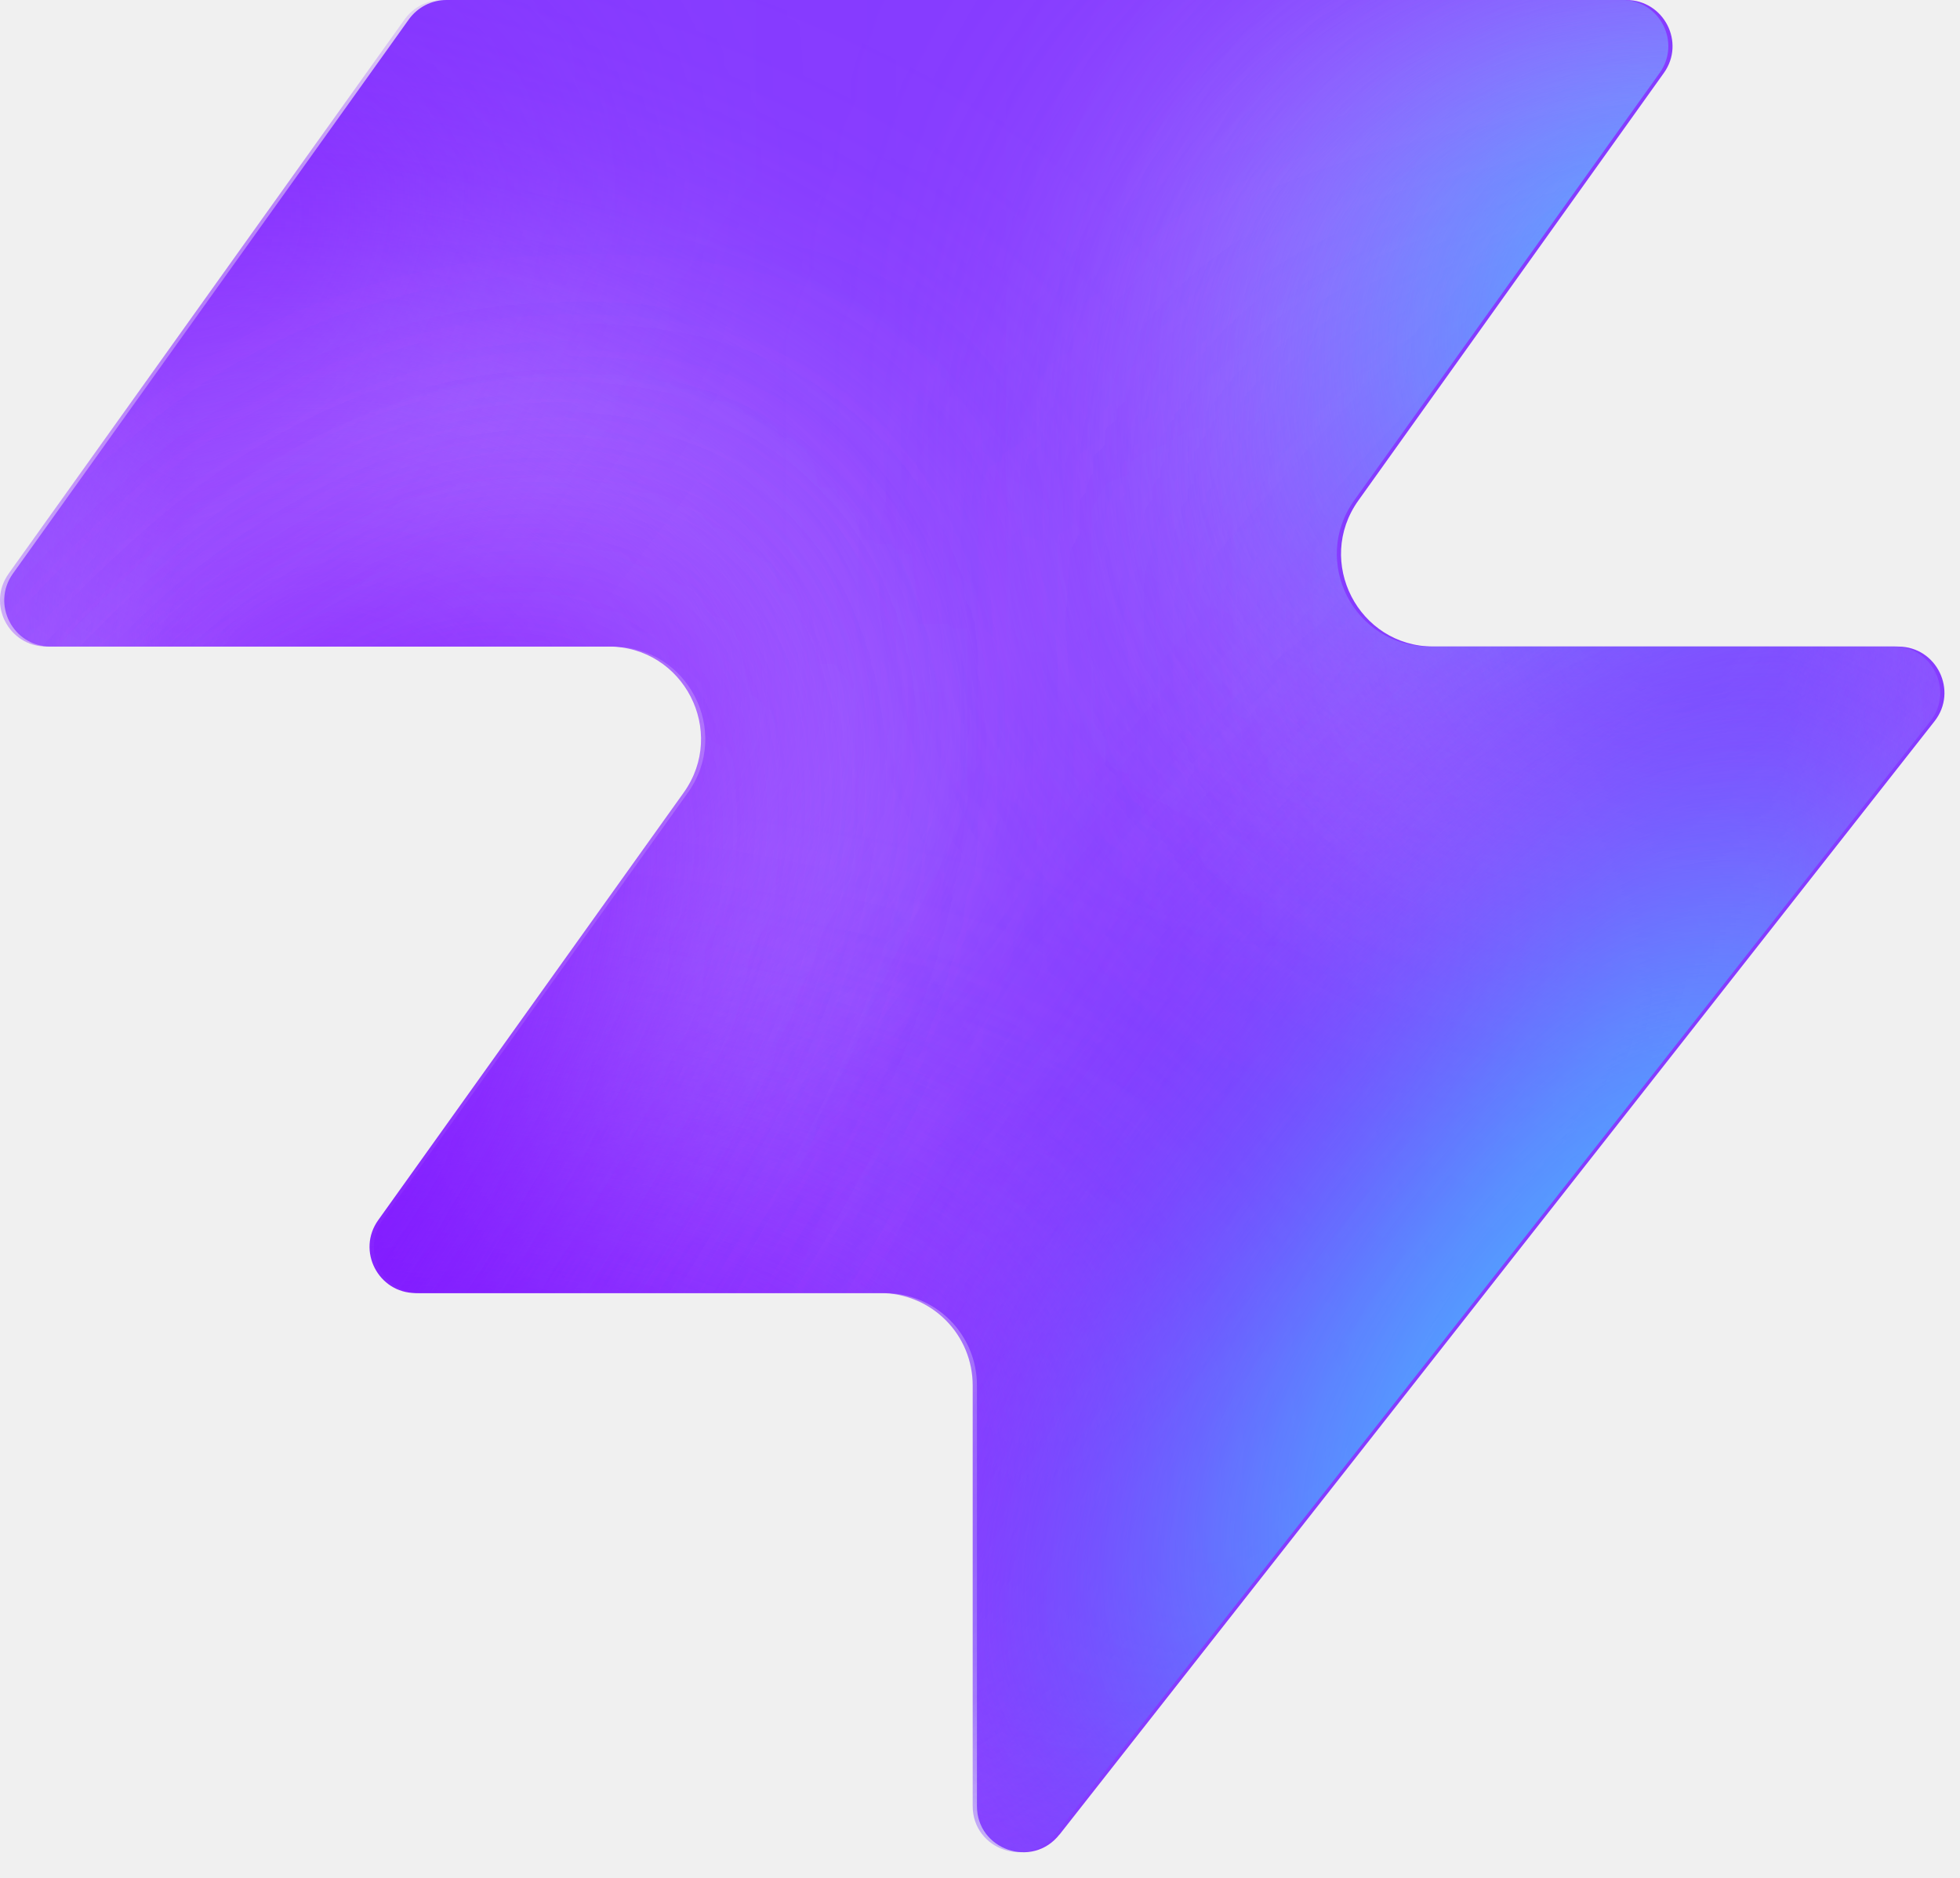
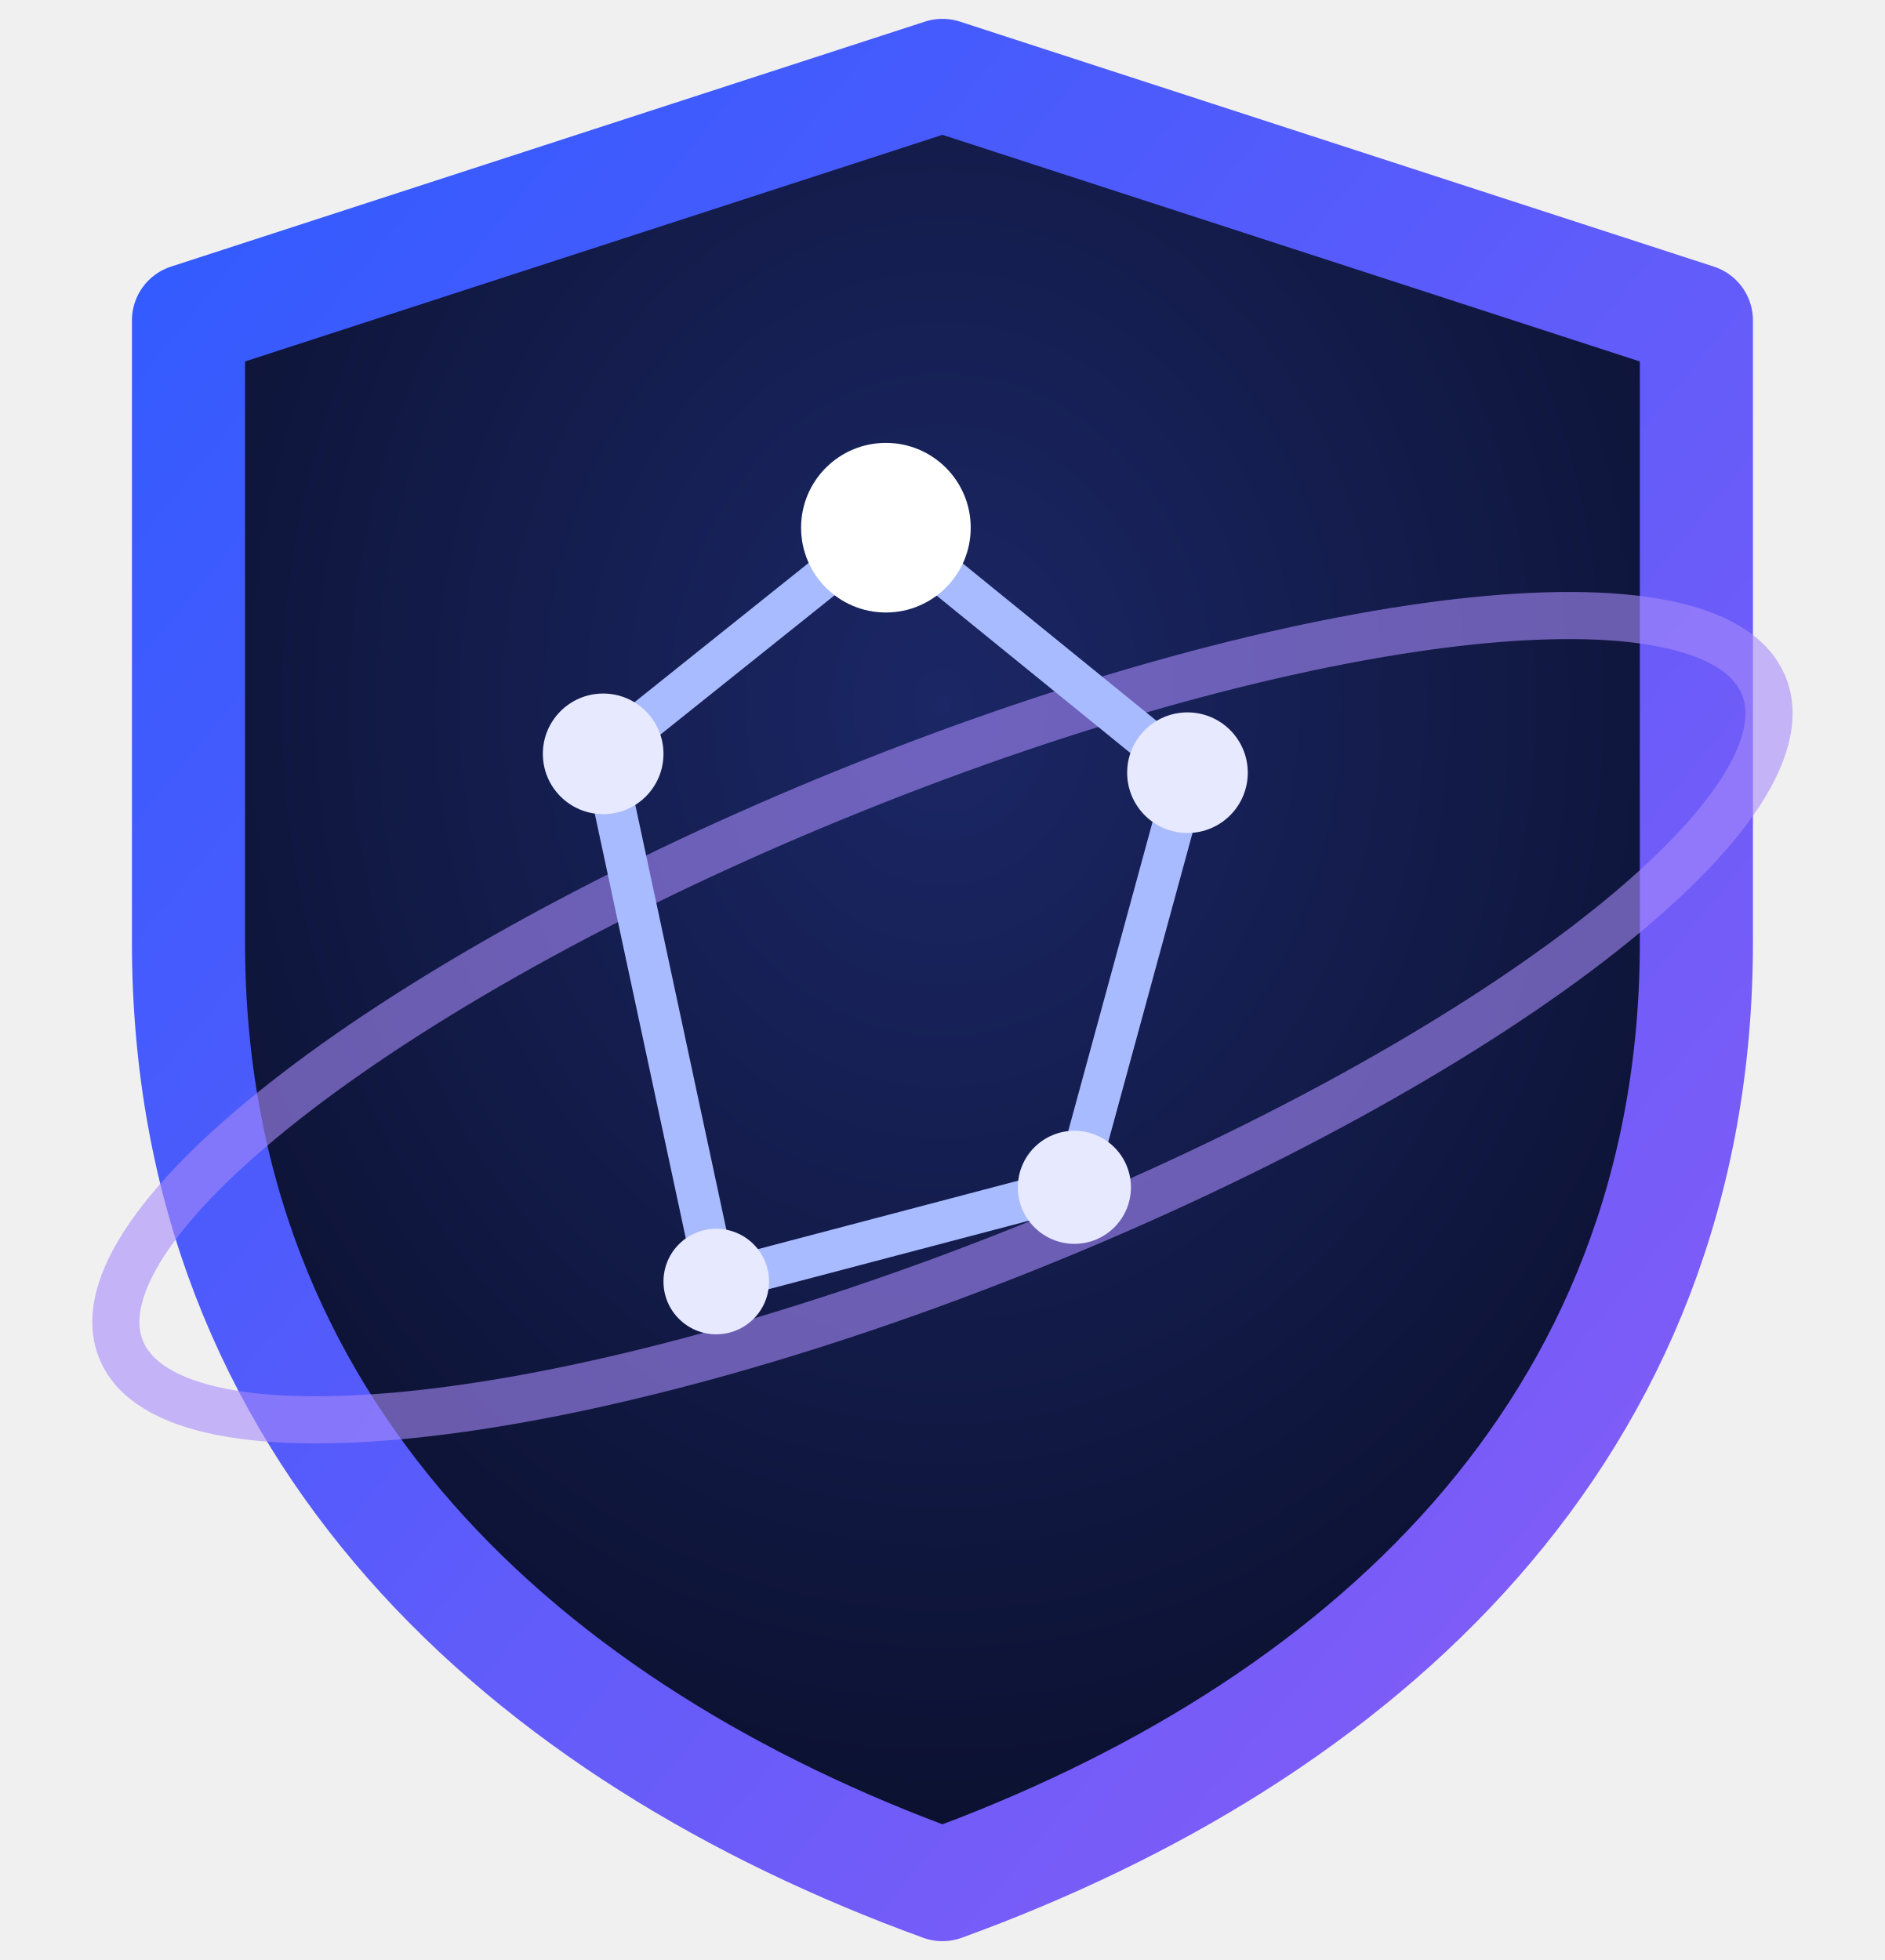
- <svg xmlns="http://www.w3.org/2000/svg" width="48" height="46" fill="none" viewBox="0 0 48 46">
-   <path fill="#863bff" d="M25.946 44.938c-.664.845-2.021.375-2.021-.698V33.937a2.26 2.26 0 0 0-2.262-2.262H10.287c-.92 0-1.456-1.04-.92-1.788l7.48-10.471c1.07-1.497 0-3.578-1.842-3.578H1.237c-.92 0-1.456-1.04-.92-1.788L10.013.474c.214-.297.556-.474.92-.474h28.894c.92 0 1.456 1.04.92 1.788l-7.48 10.471c-1.07 1.498 0 3.579 1.842 3.579h11.377c.943 0 1.473 1.088.89 1.83L25.947 44.94z" style="fill:#863bff;fill:color(display-p3 .525 .23 1);fill-opacity:1" />
-   <mask id="a" width="48" height="46" x="0" y="0" maskUnits="userSpaceOnUse" style="mask-type:alpha">
-     <path fill="#000" d="M25.842 44.938c-.664.844-2.021.375-2.021-.698V33.937a2.26 2.26 0 0 0-2.262-2.262H10.183c-.92 0-1.456-1.04-.92-1.788l7.48-10.471c1.07-1.498 0-3.579-1.842-3.579H1.133c-.92 0-1.456-1.04-.92-1.787L9.91.473c.214-.297.556-.474.92-.474h28.894c.92 0 1.456 1.04.92 1.788l-7.48 10.471c-1.07 1.498 0 3.578 1.842 3.578h11.377c.943 0 1.473 1.088.89 1.832L25.843 44.94z" style="fill:#000;fill-opacity:1" />
-   </mask>
-   <g mask="url(#a)">
-     <g filter="url(#b)">
-       <ellipse cx="5.508" cy="14.704" fill="#ede6ff" rx="5.508" ry="14.704" style="fill:#ede6ff;fill:color(display-p3 .927 .903 1);fill-opacity:1" transform="matrix(.00324 1 1 -.00324 -4.47 31.516)" />
-     </g>
-     <g filter="url(#c)">
-       <ellipse cx="10.399" cy="29.851" fill="#ede6ff" rx="10.399" ry="29.851" style="fill:#ede6ff;fill:color(display-p3 .927 .903 1);fill-opacity:1" transform="matrix(.00324 1 1 -.00324 -39.328 7.883)" />
-     </g>
-     <g filter="url(#d)">
-       <ellipse cx="5.508" cy="30.487" fill="#7e14ff" rx="5.508" ry="30.487" style="fill:#7e14ff;fill:color(display-p3 .492 .077 1);fill-opacity:1" transform="rotate(89.814 -25.913 -14.639)scale(1 -1)" />
-     </g>
-     <g filter="url(#e)">
-       <ellipse cx="5.508" cy="30.599" fill="#7e14ff" rx="5.508" ry="30.599" style="fill:#7e14ff;fill:color(display-p3 .492 .077 1);fill-opacity:1" transform="rotate(89.814 -32.644 -3.334)scale(1 -1)" />
-     </g>
-     <g filter="url(#f)">
-       <ellipse cx="5.508" cy="30.599" fill="#7e14ff" rx="5.508" ry="30.599" style="fill:#7e14ff;fill:color(display-p3 .492 .077 1);fill-opacity:1" transform="matrix(.00324 1 1 -.00324 -34.34 30.47)" />
-     </g>
-     <g filter="url(#g)">
-       <ellipse cx="14.072" cy="22.078" fill="#ede6ff" rx="14.072" ry="22.078" style="fill:#ede6ff;fill:color(display-p3 .927 .903 1);fill-opacity:1" transform="rotate(93.35 24.506 48.493)scale(-1 1)" />
-     </g>
-     <g filter="url(#h)">
-       <ellipse cx="3.47" cy="21.501" fill="#7e14ff" rx="3.47" ry="21.501" style="fill:#7e14ff;fill:color(display-p3 .492 .077 1);fill-opacity:1" transform="rotate(89.009 28.708 47.59)scale(-1 1)" />
-     </g>
-     <g filter="url(#i)">
-       <ellipse cx="3.47" cy="21.501" fill="#7e14ff" rx="3.47" ry="21.501" style="fill:#7e14ff;fill:color(display-p3 .492 .077 1);fill-opacity:1" transform="rotate(89.009 28.708 47.59)scale(-1 1)" />
-     </g>
-     <g filter="url(#j)">
-       <ellipse cx=".387" cy="8.972" fill="#7e14ff" rx="4.407" ry="29.108" style="fill:#7e14ff;fill:color(display-p3 .492 .077 1);fill-opacity:1" transform="rotate(39.51 .387 8.972)" />
-     </g>
-     <g filter="url(#k)">
-       <ellipse cx="47.523" cy="-6.092" fill="#7e14ff" rx="4.407" ry="29.108" style="fill:#7e14ff;fill:color(display-p3 .492 .077 1);fill-opacity:1" transform="rotate(37.892 47.523 -6.092)" />
-     </g>
-     <g filter="url(#l)">
-       <ellipse cx="41.412" cy="6.333" fill="#47bfff" rx="5.971" ry="9.665" style="fill:#47bfff;fill:color(display-p3 .28 .748 1);fill-opacity:1" transform="rotate(37.892 41.412 6.333)" />
-     </g>
-     <g filter="url(#m)">
-       <ellipse cx="-1.879" cy="38.332" fill="#7e14ff" rx="4.407" ry="29.108" style="fill:#7e14ff;fill:color(display-p3 .492 .077 1);fill-opacity:1" transform="rotate(37.892 -1.88 38.332)" />
-     </g>
-     <g filter="url(#n)">
-       <ellipse cx="-1.879" cy="38.332" fill="#7e14ff" rx="4.407" ry="29.108" style="fill:#7e14ff;fill:color(display-p3 .492 .077 1);fill-opacity:1" transform="rotate(37.892 -1.88 38.332)" />
-     </g>
-     <g filter="url(#o)">
-       <ellipse cx="35.651" cy="29.907" fill="#7e14ff" rx="4.407" ry="29.108" style="fill:#7e14ff;fill:color(display-p3 .492 .077 1);fill-opacity:1" transform="rotate(37.892 35.651 29.907)" />
-     </g>
-     <g filter="url(#p)">
-       <ellipse cx="38.418" cy="32.4" fill="#47bfff" rx="5.971" ry="15.297" style="fill:#47bfff;fill:color(display-p3 .28 .748 1);fill-opacity:1" transform="rotate(37.892 38.418 32.4)" />
-     </g>
+ <svg xmlns="http://www.w3.org/2000/svg" viewBox="0 0 100 104">
+   <defs>
+     <linearGradient id="b" x1="0" y1="0" x2="1" y2="1">
+       <stop offset="0" stop-color="#2f5bff" />
+       <stop offset="1" stop-color="#8b5cf6" />
+     </linearGradient>
+     <radialGradient id="f" cx="0.5" cy="0.35" r="0.75">
+       <stop offset="0" stop-color="#1b2766" />
+       <stop offset="1" stop-color="#080c24" />
+     </radialGradient>
+   </defs>
+   <path d="M50 4 L90 17 V50 C90 76 72 92 50 100 C28 92 10 76 10 50 V17 Z" fill="url(#f)" stroke="url(#b)" stroke-width="6" stroke-linejoin="round" />
+   <ellipse cx="50" cy="54" rx="47" ry="13" fill="none" stroke="#a78bfa" stroke-opacity="0.6" stroke-width="2.5" transform="rotate(-22 50 54)" />
+   <polyline points="32,40 47,28 63,41 57,63 38,68 32,40" fill="none" stroke="#a9bbff" stroke-width="2.2" />
+   <g fill="#e6e9ff">
+     <circle cx="32" cy="40" r="3.2" />
+     <circle cx="63" cy="41" r="3.2" />
+     <circle cx="57" cy="63" r="3" />
+     <circle cx="38" cy="68" r="2.8" />
  </g>
-   <defs>
-     <filter id="b" width="60.045" height="41.654" x="-19.77" y="16.149" color-interpolation-filters="sRGB" filterUnits="userSpaceOnUse">
-       <feFlood flood-opacity="0" result="BackgroundImageFix" />
-       <feBlend in="SourceGraphic" in2="BackgroundImageFix" result="shape" />
-       <feGaussianBlur result="effect1_foregroundBlur_2002_17158" stdDeviation="7.659" />
-     </filter>
-     <filter id="c" width="90.34" height="51.437" x="-54.613" y="-7.533" color-interpolation-filters="sRGB" filterUnits="userSpaceOnUse">
-       <feFlood flood-opacity="0" result="BackgroundImageFix" />
-       <feBlend in="SourceGraphic" in2="BackgroundImageFix" result="shape" />
-       <feGaussianBlur result="effect1_foregroundBlur_2002_17158" stdDeviation="7.659" />
-     </filter>
-     <filter id="d" width="79.355" height="29.4" x="-49.64" y="2.03" color-interpolation-filters="sRGB" filterUnits="userSpaceOnUse">
-       <feFlood flood-opacity="0" result="BackgroundImageFix" />
-       <feBlend in="SourceGraphic" in2="BackgroundImageFix" result="shape" />
-       <feGaussianBlur result="effect1_foregroundBlur_2002_17158" stdDeviation="4.596" />
-     </filter>
-     <filter id="e" width="79.579" height="29.4" x="-45.045" y="20.029" color-interpolation-filters="sRGB" filterUnits="userSpaceOnUse">
-       <feFlood flood-opacity="0" result="BackgroundImageFix" />
-       <feBlend in="SourceGraphic" in2="BackgroundImageFix" result="shape" />
-       <feGaussianBlur result="effect1_foregroundBlur_2002_17158" stdDeviation="4.596" />
-     </filter>
-     <filter id="f" width="79.579" height="29.4" x="-43.513" y="21.178" color-interpolation-filters="sRGB" filterUnits="userSpaceOnUse">
-       <feFlood flood-opacity="0" result="BackgroundImageFix" />
-       <feBlend in="SourceGraphic" in2="BackgroundImageFix" result="shape" />
-       <feGaussianBlur result="effect1_foregroundBlur_2002_17158" stdDeviation="4.596" />
-     </filter>
-     <filter id="g" width="74.749" height="58.852" x="15.756" y="-17.901" color-interpolation-filters="sRGB" filterUnits="userSpaceOnUse">
-       <feFlood flood-opacity="0" result="BackgroundImageFix" />
-       <feBlend in="SourceGraphic" in2="BackgroundImageFix" result="shape" />
-       <feGaussianBlur result="effect1_foregroundBlur_2002_17158" stdDeviation="7.659" />
-     </filter>
-     <filter id="h" width="61.377" height="25.362" x="23.548" y="2.284" color-interpolation-filters="sRGB" filterUnits="userSpaceOnUse">
-       <feFlood flood-opacity="0" result="BackgroundImageFix" />
-       <feBlend in="SourceGraphic" in2="BackgroundImageFix" result="shape" />
-       <feGaussianBlur result="effect1_foregroundBlur_2002_17158" stdDeviation="4.596" />
-     </filter>
-     <filter id="i" width="61.377" height="25.362" x="23.548" y="2.284" color-interpolation-filters="sRGB" filterUnits="userSpaceOnUse">
-       <feFlood flood-opacity="0" result="BackgroundImageFix" />
-       <feBlend in="SourceGraphic" in2="BackgroundImageFix" result="shape" />
-       <feGaussianBlur result="effect1_foregroundBlur_2002_17158" stdDeviation="4.596" />
-     </filter>
-     <filter id="j" width="56.045" height="63.649" x="-27.636" y="-22.853" color-interpolation-filters="sRGB" filterUnits="userSpaceOnUse">
-       <feFlood flood-opacity="0" result="BackgroundImageFix" />
-       <feBlend in="SourceGraphic" in2="BackgroundImageFix" result="shape" />
-       <feGaussianBlur result="effect1_foregroundBlur_2002_17158" stdDeviation="4.596" />
-     </filter>
-     <filter id="k" width="54.814" height="64.646" x="20.116" y="-38.415" color-interpolation-filters="sRGB" filterUnits="userSpaceOnUse">
-       <feFlood flood-opacity="0" result="BackgroundImageFix" />
-       <feBlend in="SourceGraphic" in2="BackgroundImageFix" result="shape" />
-       <feGaussianBlur result="effect1_foregroundBlur_2002_17158" stdDeviation="4.596" />
-     </filter>
-     <filter id="l" width="33.541" height="35.313" x="24.641" y="-11.323" color-interpolation-filters="sRGB" filterUnits="userSpaceOnUse">
-       <feFlood flood-opacity="0" result="BackgroundImageFix" />
-       <feBlend in="SourceGraphic" in2="BackgroundImageFix" result="shape" />
-       <feGaussianBlur result="effect1_foregroundBlur_2002_17158" stdDeviation="4.596" />
-     </filter>
-     <filter id="m" width="54.814" height="64.646" x="-29.286" y="6.009" color-interpolation-filters="sRGB" filterUnits="userSpaceOnUse">
-       <feFlood flood-opacity="0" result="BackgroundImageFix" />
-       <feBlend in="SourceGraphic" in2="BackgroundImageFix" result="shape" />
-       <feGaussianBlur result="effect1_foregroundBlur_2002_17158" stdDeviation="4.596" />
-     </filter>
-     <filter id="n" width="54.814" height="64.646" x="-29.286" y="6.009" color-interpolation-filters="sRGB" filterUnits="userSpaceOnUse">
-       <feFlood flood-opacity="0" result="BackgroundImageFix" />
-       <feBlend in="SourceGraphic" in2="BackgroundImageFix" result="shape" />
-       <feGaussianBlur result="effect1_foregroundBlur_2002_17158" stdDeviation="4.596" />
-     </filter>
-     <filter id="o" width="54.814" height="64.646" x="8.244" y="-2.416" color-interpolation-filters="sRGB" filterUnits="userSpaceOnUse">
-       <feFlood flood-opacity="0" result="BackgroundImageFix" />
-       <feBlend in="SourceGraphic" in2="BackgroundImageFix" result="shape" />
-       <feGaussianBlur result="effect1_foregroundBlur_2002_17158" stdDeviation="4.596" />
-     </filter>
-     <filter id="p" width="39.409" height="43.623" x="18.713" y="10.588" color-interpolation-filters="sRGB" filterUnits="userSpaceOnUse">
-       <feFlood flood-opacity="0" result="BackgroundImageFix" />
-       <feBlend in="SourceGraphic" in2="BackgroundImageFix" result="shape" />
-       <feGaussianBlur result="effect1_foregroundBlur_2002_17158" stdDeviation="4.596" />
-     </filter>
-   </defs>
+   <circle cx="47" cy="28" r="4.5" fill="#ffffff" />
</svg>
